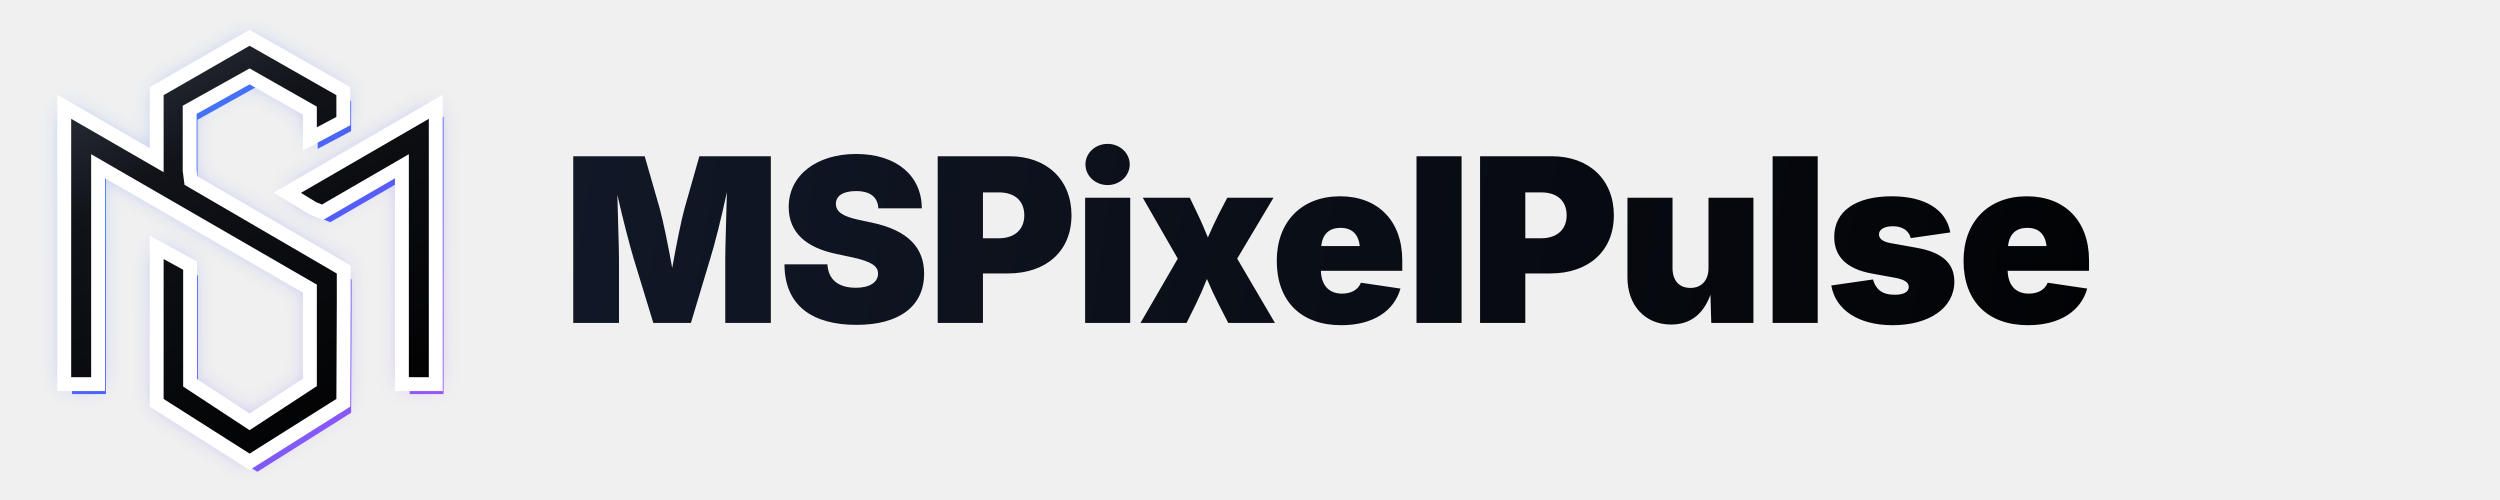
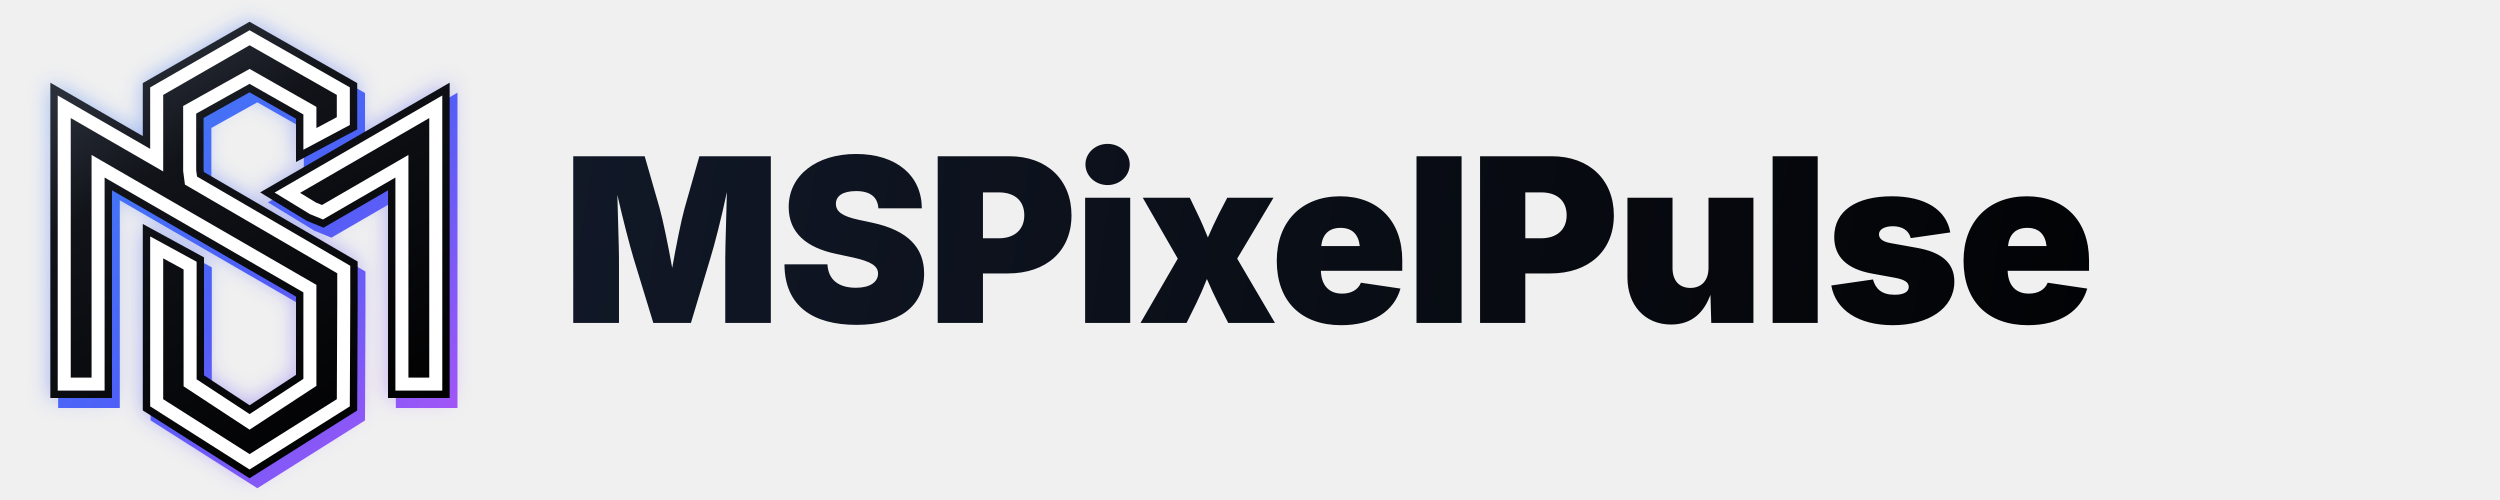
<svg xmlns="http://www.w3.org/2000/svg" width="240" height="48" viewBox="0 0 240 48" fill="none" role="img" aria-labelledby="title desc">
  <style>
    .dark-variant { display: none; }
    @media (prefers-color-scheme: dark) { .light-variant { display: none; } .dark-variant { display: inline; } }
  </style>
  <defs>
    <linearGradient id="accent-light" x1="270" y1="130" x2="1126" y2="980" gradientUnits="userSpaceOnUse">
      <stop stop-color="#3B82F6" />
      <stop offset="0.52" stop-color="#4F5EF7" />
      <stop offset="1" stop-color="#A855F7" />
    </linearGradient>
    <linearGradient id="accent-dark" x1="270" y1="130" x2="1126" y2="980" gradientUnits="userSpaceOnUse">
      <stop stop-color="#60A5FA" />
      <stop offset="0.52" stop-color="#6366F1" />
      <stop offset="1" stop-color="#C084FC" />
    </linearGradient>
    <linearGradient id="face-light" x1="420" y1="100" x2="970" y2="1030" gradientUnits="userSpaceOnUse">
      <stop stop-color="#2A2F39" />
      <stop offset="0.25" stop-color="#111319" />
      <stop offset="1" stop-color="#000000" />
    </linearGradient>
    <linearGradient id="face-dark" x1="420" y1="100" x2="970" y2="1030" gradientUnits="userSpaceOnUse">
      <stop stop-color="#FFFFFF" />
      <stop offset="0.4" stop-color="#F8FAFF" />
      <stop offset="1" stop-color="#CAD5E8" />
    </linearGradient>
    <linearGradient id="word-light" x1="54" y1="11" x2="222" y2="37" gradientUnits="userSpaceOnUse">
      <stop stop-color="#111827" />
      <stop offset="1" stop-color="#000000" />
    </linearGradient>
    <linearGradient id="word-dark" x1="54" y1="11" x2="222" y2="37" gradientUnits="userSpaceOnUse">
      <stop stop-color="#FFFFFF" />
      <stop offset="1" stop-color="#DDE7F7" />
    </linearGradient>
    <filter id="halo" x="-30%" y="-30%" width="160%" height="160%">
      <feGaussianBlur stdDeviation="24" />
    </filter>
    <g id="mark">
      <path d="M914 673L913 904L697 1040L483 904L483 546L560 588L560 858L697 948L836 857L836 641L348 359L348 861L270 861L270 222L483 345L483 186L697 63L913 186L913 255L836 296L836 231L697 152L559 229L559 369L562 392L914 597V673Z" />
      <path d="M1126 222V861H1048V359L865 465L843 456L784 420L1126 222Z" />
    </g>
  </defs>
  <g transform="translate(1 1) scale(0.04166667) translate(-146 0)">
    <g class="light-variant">
-       <use href="#mark" fill="url(#accent-light)" opacity="0.46" filter="url(#halo)" />
-       <use href="#mark" fill="url(#accent-light)" transform="translate(18 23)" />
-       <use href="#mark" fill="url(#face-light)" />
-       <use href="#mark" fill="none" stroke="#FFFFFF" stroke-width="32" stroke-linejoin="miter" stroke-miterlimit="3" />
+       <use href="#mark" fill="url(#accent-light)" stroke="url(#accent-light)" stroke-width="64" stroke-linejoin="miter" opacity="0.46" filter="url(#halo)" />
+       <use href="#mark" fill="url(#accent-light)" stroke="url(#accent-light)" stroke-width="64" stroke-linejoin="miter" transform="translate(18 23)" />
+       <use href="#mark" fill="url(#face-light)" stroke="url(#face-light)" stroke-width="64" stroke-linejoin="miter" />
+       <use href="#mark" fill="none" stroke="#FFFFFF" stroke-width="30" stroke-linejoin="miter" stroke-miterlimit="3" />
    </g>
    <g class="dark-variant">
-       <use href="#mark" fill="url(#accent-dark)" opacity="0.7" filter="url(#halo)" />
-       <use href="#mark" fill="url(#accent-dark)" transform="translate(18 23)" />
-       <use href="#mark" fill="url(#face-dark)" />
-       <use href="#mark" fill="none" stroke="#FFFFFF" stroke-width="32" stroke-linejoin="miter" stroke-miterlimit="3" />
+       <use href="#mark" fill="url(#accent-dark)" stroke="url(#accent-dark)" stroke-width="64" stroke-linejoin="miter" opacity="0.7" filter="url(#halo)" />
+       <use href="#mark" fill="url(#accent-dark)" stroke="url(#accent-dark)" stroke-width="64" stroke-linejoin="miter" transform="translate(18 23)" />
+       <use href="#mark" fill="url(#face-dark)" stroke="url(#face-dark)" stroke-width="64" stroke-linejoin="miter" />
+       <use href="#mark" fill="none" stroke="#FFFFFF" stroke-width="30" stroke-linejoin="miter" stroke-miterlimit="3" />
    </g>
  </g>
  <text class="light-variant" x="54" y="31" fill="url(#word-light)" font-family="Inter, ui-sans-serif, system-ui, -apple-system, BlinkMacSystemFont, 'Segoe UI', sans-serif" font-size="22" font-weight="850" letter-spacing="-0.35">MSPixelPulse</text>
  <text class="dark-variant" x="54" y="31" fill="url(#word-dark)" font-family="Inter, ui-sans-serif, system-ui, -apple-system, BlinkMacSystemFont, 'Segoe UI', sans-serif" font-size="22" font-weight="850" letter-spacing="-0.35">MSPixelPulse</text>
</svg>
